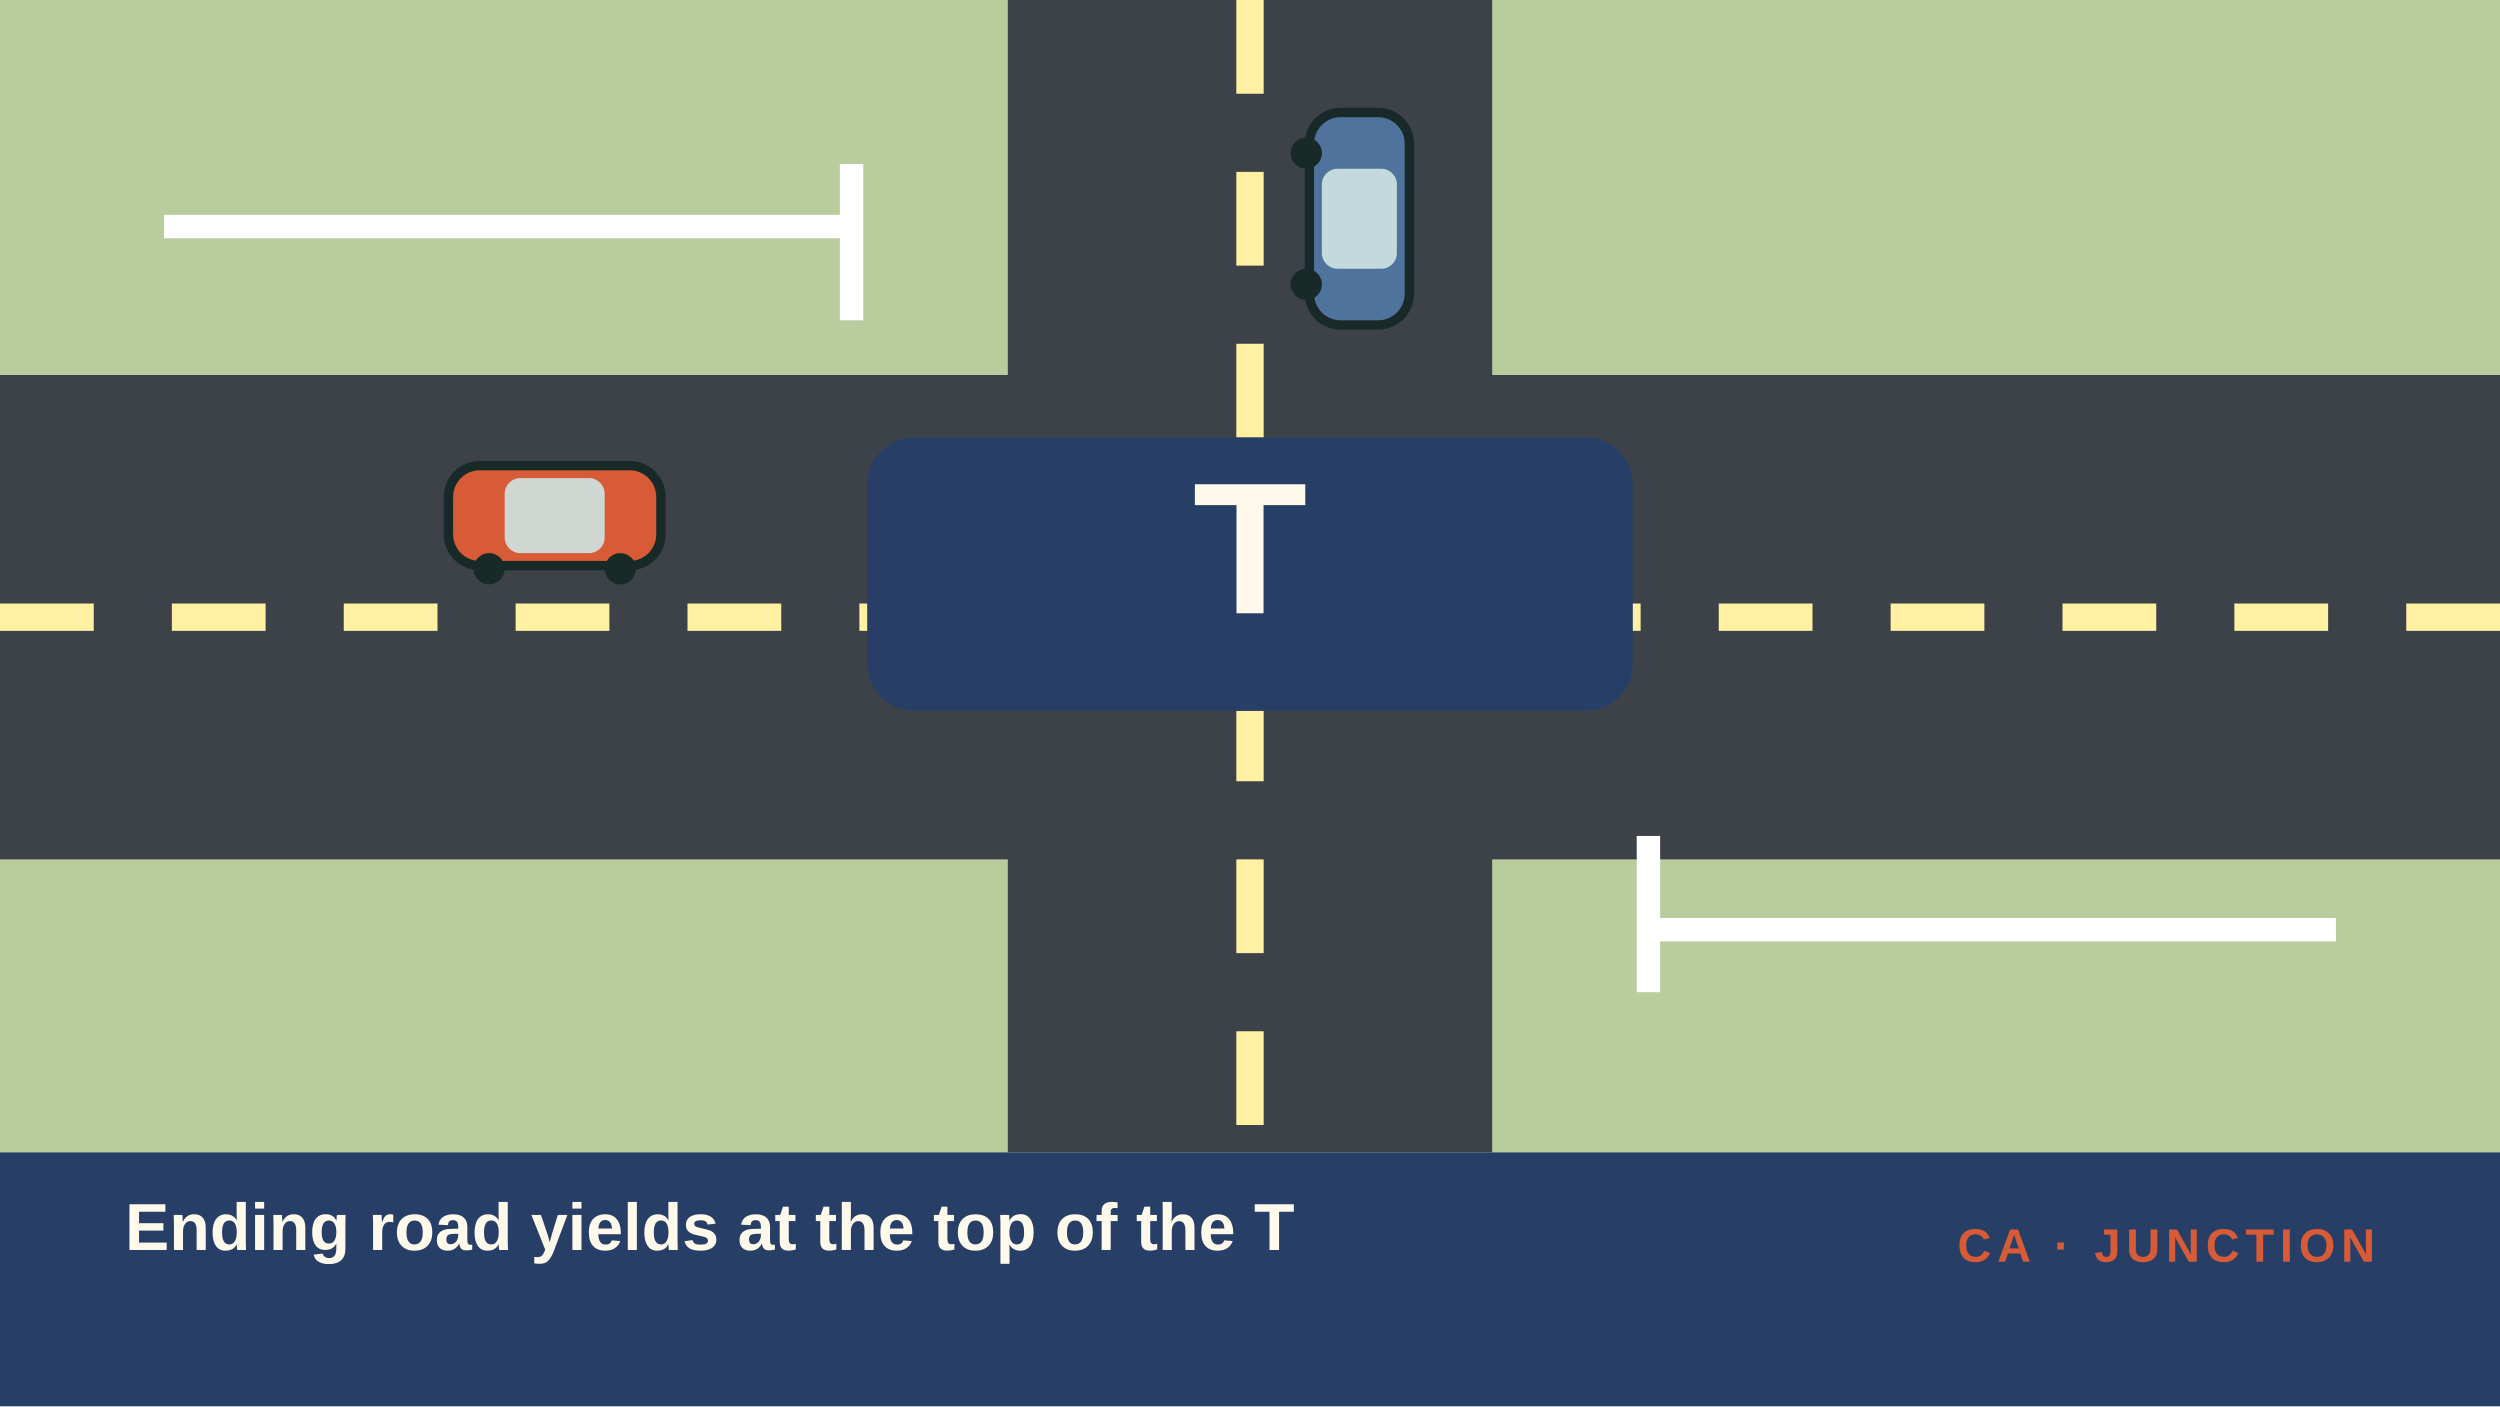
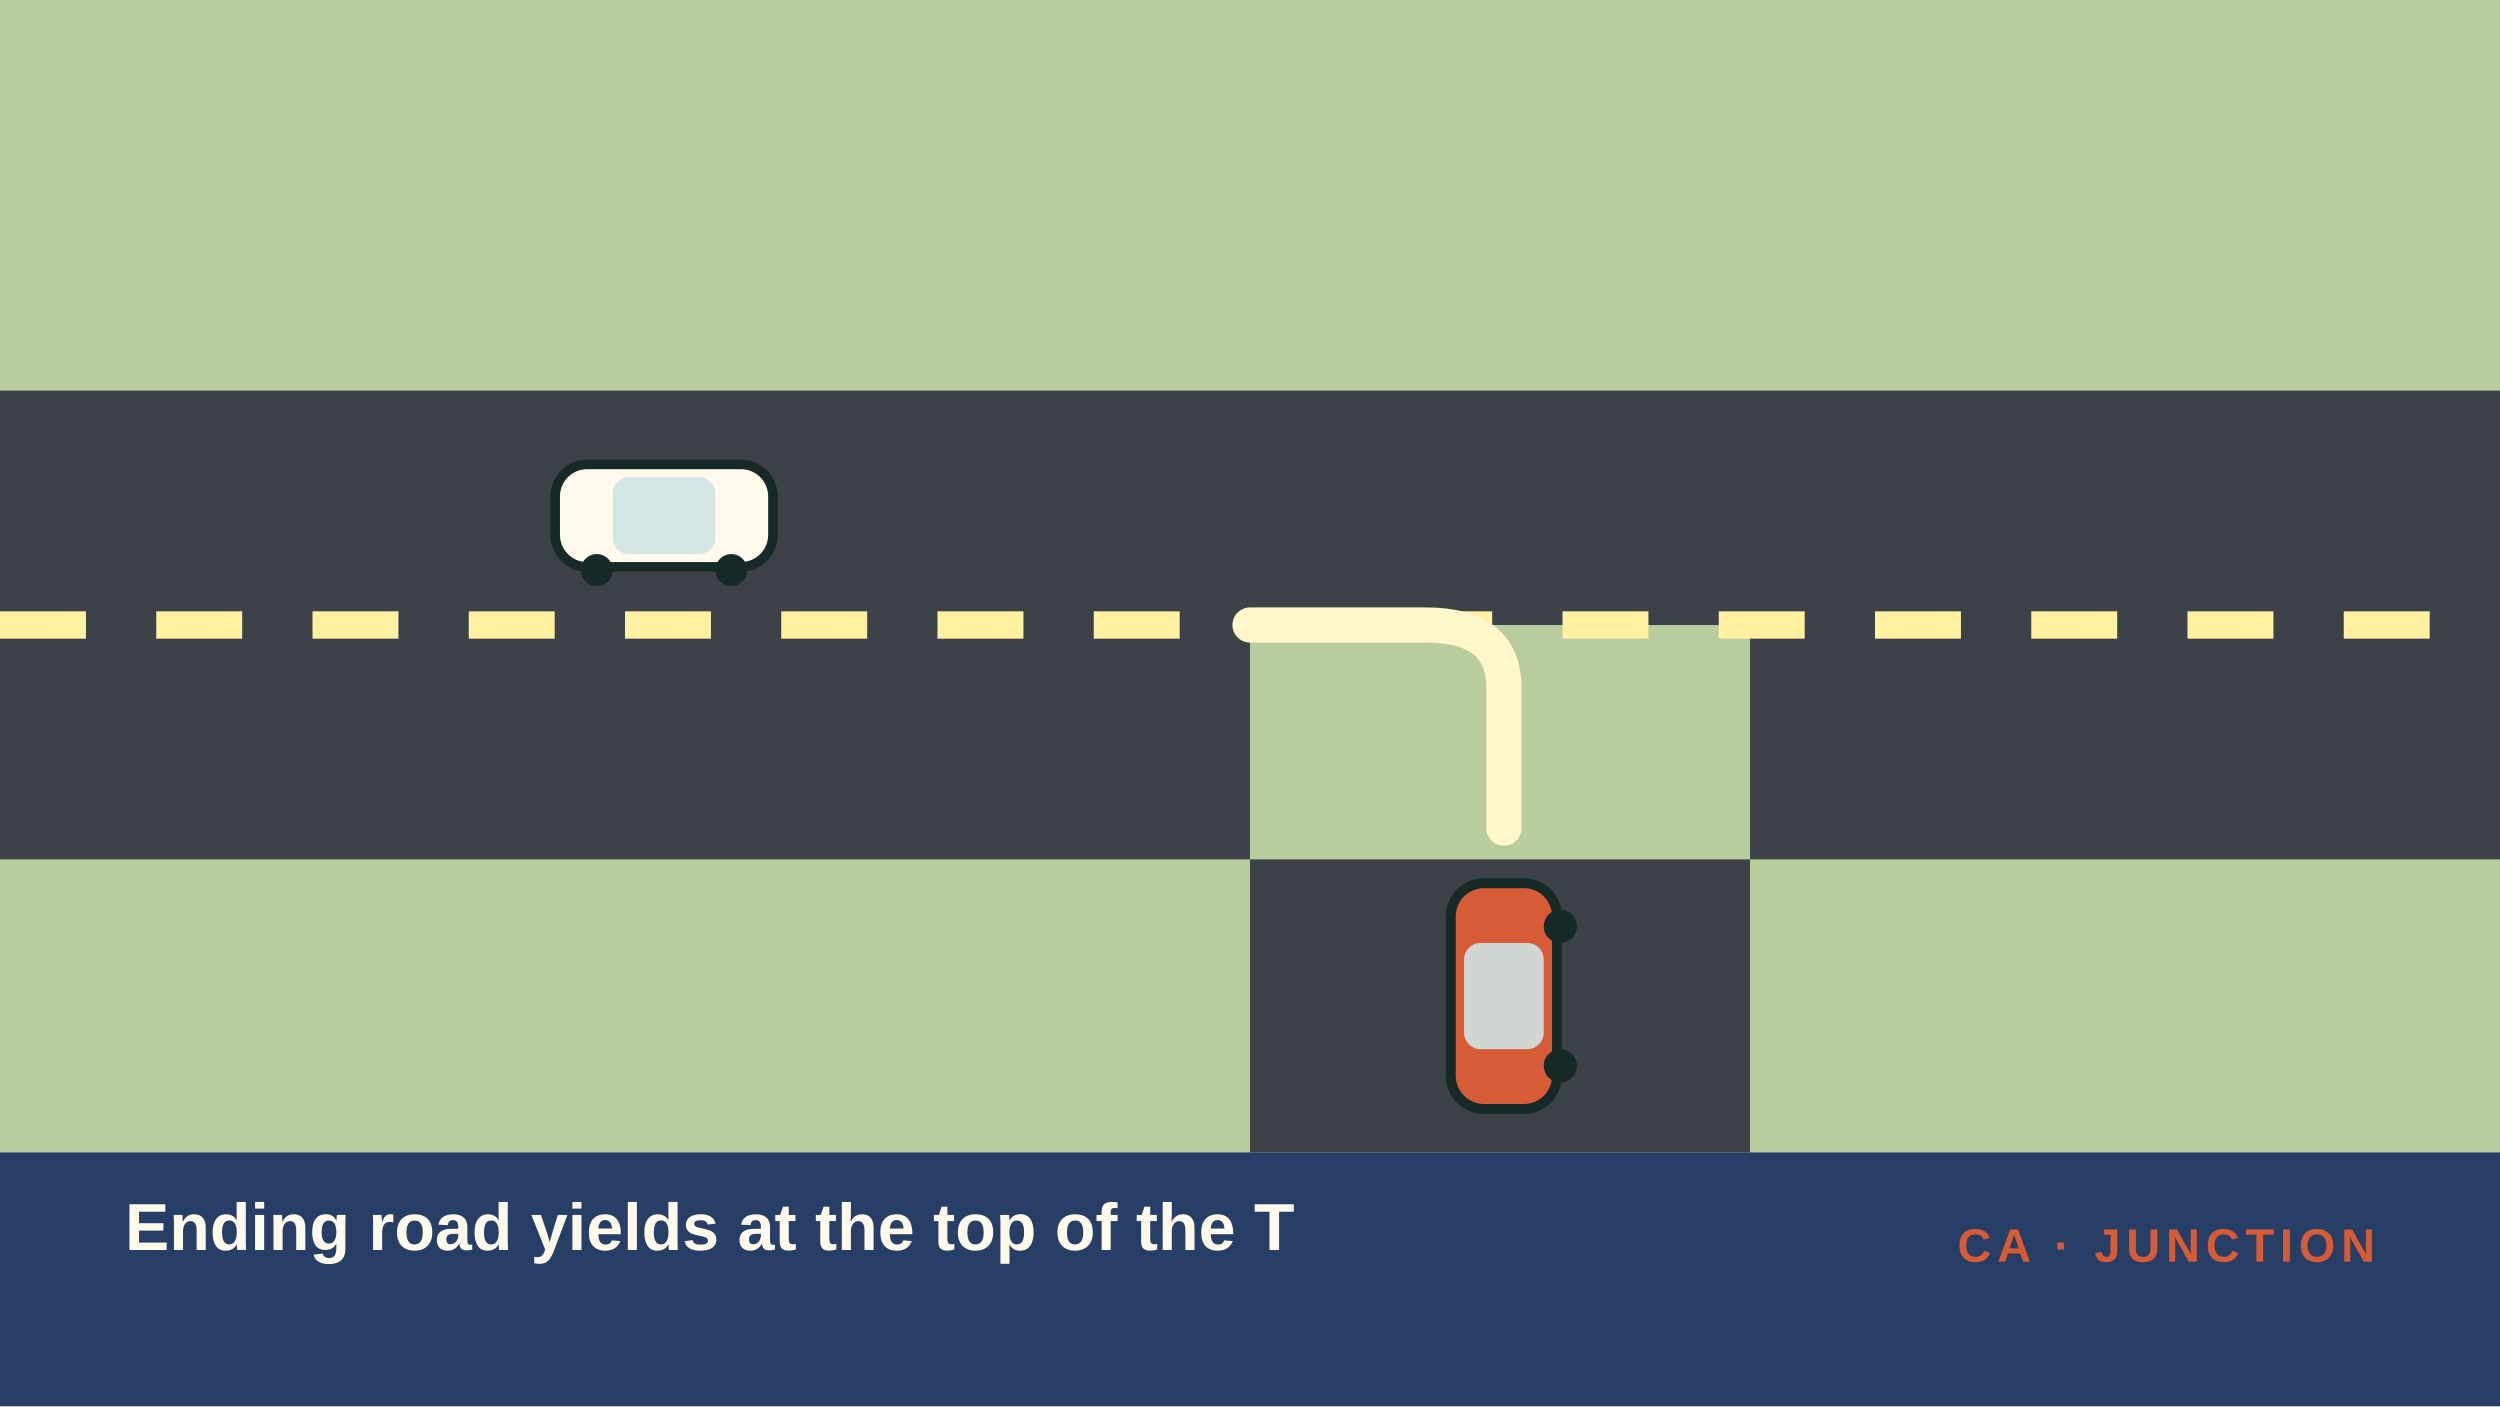
<svg xmlns="http://www.w3.org/2000/svg" viewBox="0 0 640 360" data-card-id="right-way-02" role="img" aria-labelledby="title-right-way-02">
  <rect width="640" height="295" fill="#b9cc9d" />
-   <path d="M0 96H640V220H0ZM258 0H382V295H258Z" fill="#3d4148" />
-   <path d="M0 158H640M320 0V295" stroke="#fff0a2" stroke-width="7" stroke-dasharray="24 20" />
-   <path d="M218 42V82M422 214V254M42 58H218M422 238H598" stroke="#fff" stroke-width="6" />
-   <g transform="translate(142 132) rotate(0) scale(0.8)">
+   <path d="M0 100H640V220H0M320 220V295H448V160H320Z" fill="#3d4148" />
+   <path data-road-layout="t-intersection" d="M0 160H640" stroke="#fff0a2" stroke-width="7" stroke-dasharray="22 18" />
+   <g transform="translate(385 255) rotate(-90) scale(0.85)">
    <rect x="-34" y="-16" width="68" height="32" rx="10" fill="#d75b36" stroke="#172a27" stroke-width="3" />
    <rect x="-16" y="-12" width="32" height="24" rx="5" fill="#cfe4e3" opacity=".9" />
    <circle cx="-21" cy="17" r="5" fill="#172a27" />
    <circle cx="21" cy="17" r="5" fill="#172a27" />
  </g>
-   <g transform="translate(348 56) rotate(90) scale(0.8)">
-     <rect x="-34" y="-16" width="68" height="32" rx="10" fill="#4f739c" stroke="#172a27" stroke-width="3" />
+   <g transform="translate(170 132) rotate(0) scale(0.82)">
+     <rect x="-34" y="-16" width="68" height="32" rx="10" fill="#fff9eb" stroke="#172a27" stroke-width="3" />
    <rect x="-16" y="-12" width="32" height="24" rx="5" fill="#cfe4e3" opacity=".9" />
    <circle cx="-21" cy="17" r="5" fill="#172a27" />
    <circle cx="21" cy="17" r="5" fill="#172a27" />
  </g>
-   <rect x="222" y="112" width="196" height="70" rx="12" fill="#273f67" />
-   <text x="320" y="157" fill="#fff9eb" font-family="Arial, sans-serif" font-size="48" font-weight="800" text-anchor="middle" letter-spacing="1">T</text>
+   <path d="M385 212V176Q385 160 365 160H320" fill="none" stroke="#fff7cb" stroke-width="9" stroke-linecap="round" stroke-linejoin="round" />
  <rect y="295" width="640" height="65" fill="#273f67" />
  <text x="608" y="323" fill="#d75b36" font-family="Arial, sans-serif" font-size="12" font-weight="800" text-anchor="end" letter-spacing="1.5">CA · JUNCTION</text>
  <text x="32" y="320" fill="#fff9eb" font-family="Arial, sans-serif" font-size="17" font-weight="700">
    <tspan x="32" dy="0">Ending road yields at the top of the T</tspan>
  </text>
</svg>
